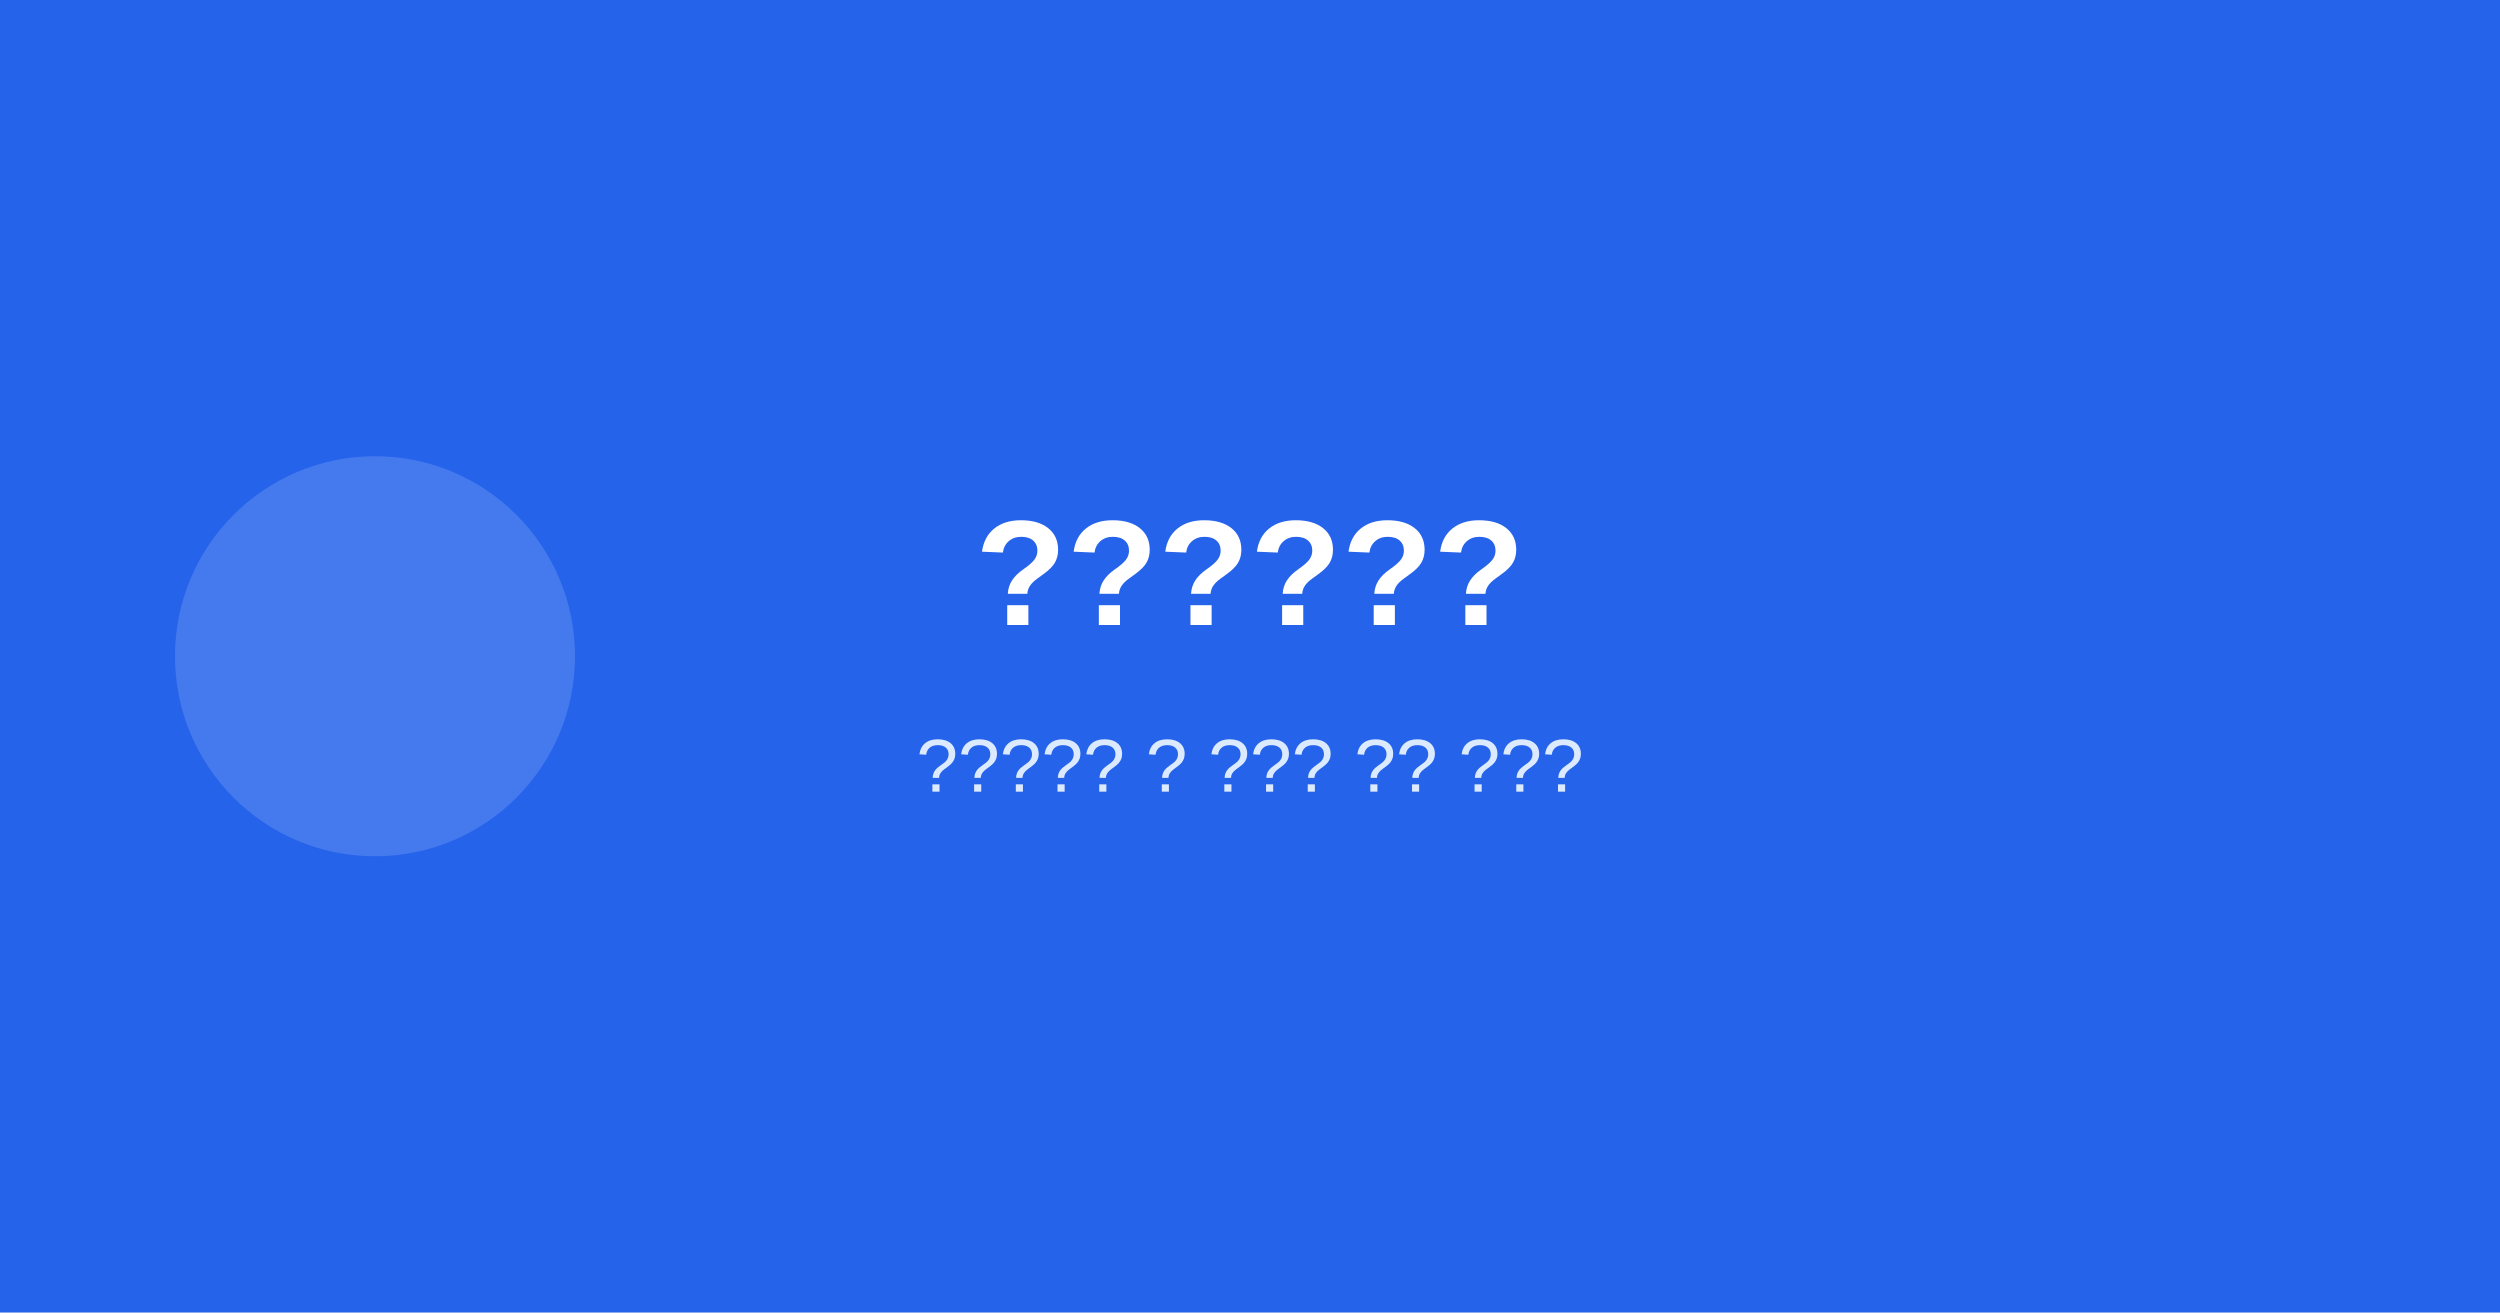
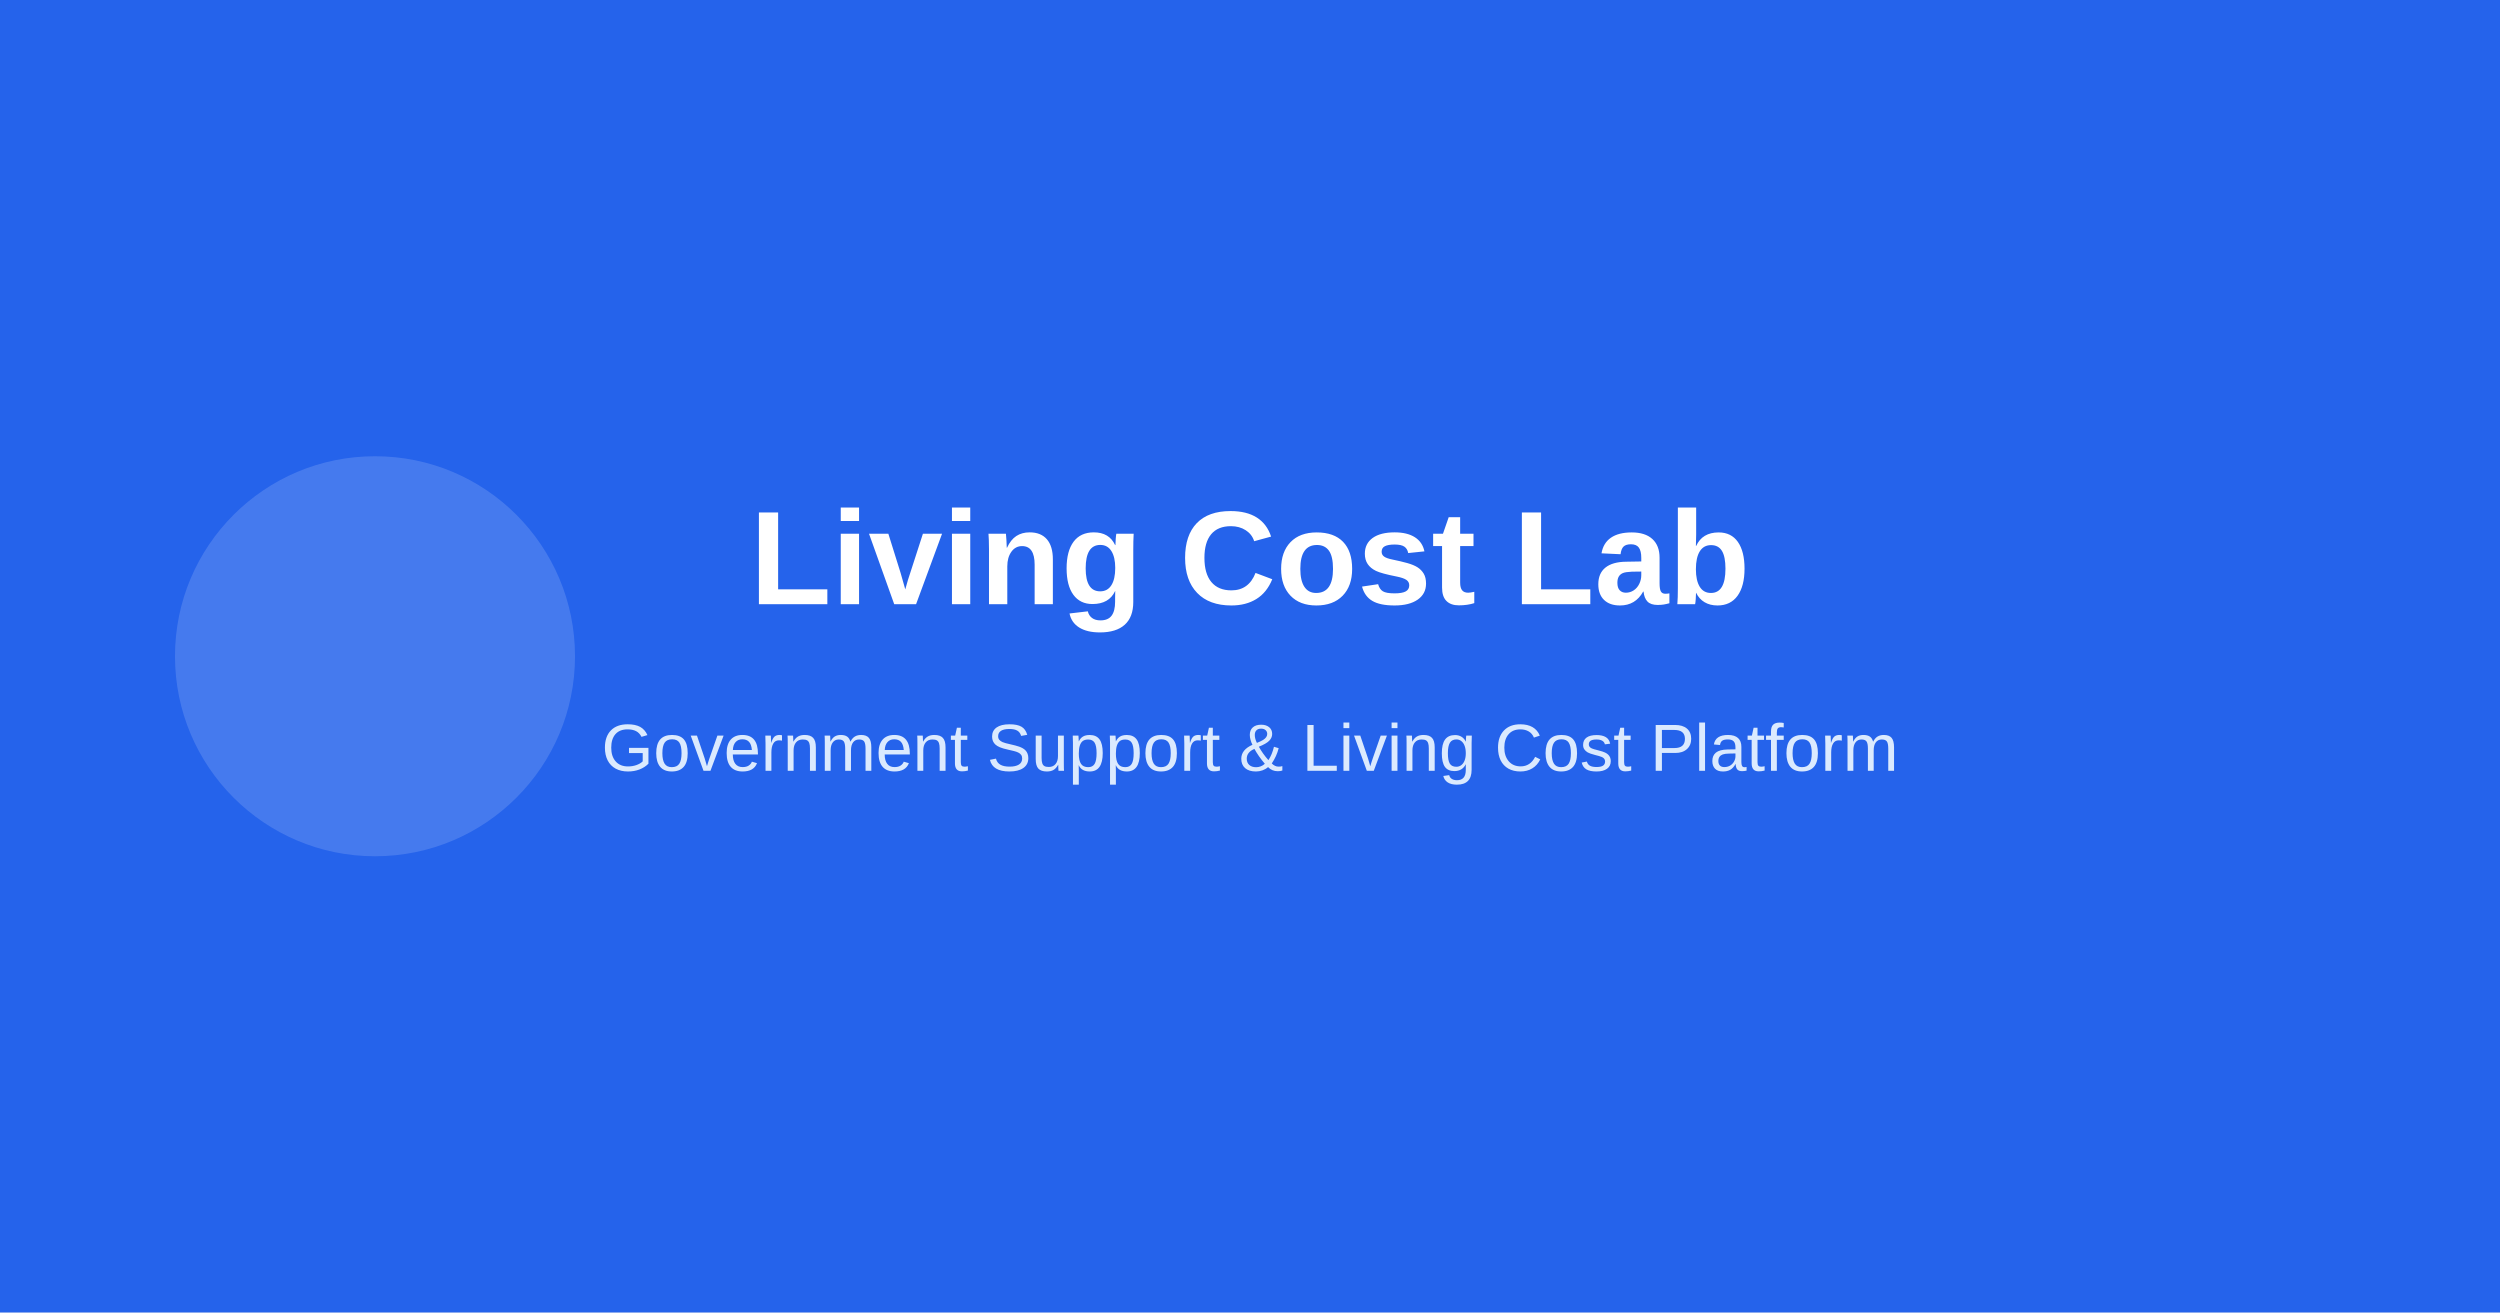
- <svg xmlns="http://www.w3.org/2000/svg" viewBox="0 0 1200 630" role="img" aria-label="??????">
+ <svg xmlns="http://www.w3.org/2000/svg" viewBox="0 0 1200 630" role="img" aria-label="Living Cost Lab">
  <rect width="1200" height="630" fill="#2563eb" />
  <circle cx="180" cy="315" r="96" fill="#ffffff" opacity="0.15" />
-   <text x="600" y="300" text-anchor="middle" fill="#ffffff" font-family="Arial, Helvetica, sans-serif" font-size="72" font-weight="700">
-     ??????
+   <text x="600" y="290" text-anchor="middle" fill="#ffffff" font-family="Arial, Helvetica, sans-serif" font-size="64" font-weight="700">
+     Living Cost Lab
  </text>
-   <text x="600" y="380" text-anchor="middle" fill="#dbeafe" font-family="Arial, Helvetica, sans-serif" font-size="36" font-weight="500">
-     ????? ? ??? ?? ???
+   <text x="600" y="370" text-anchor="middle" fill="#dbeafe" font-family="Arial, Helvetica, sans-serif" font-size="32" font-weight="500">
+     Government Support &amp; Living Cost Platform
  </text>
</svg>
